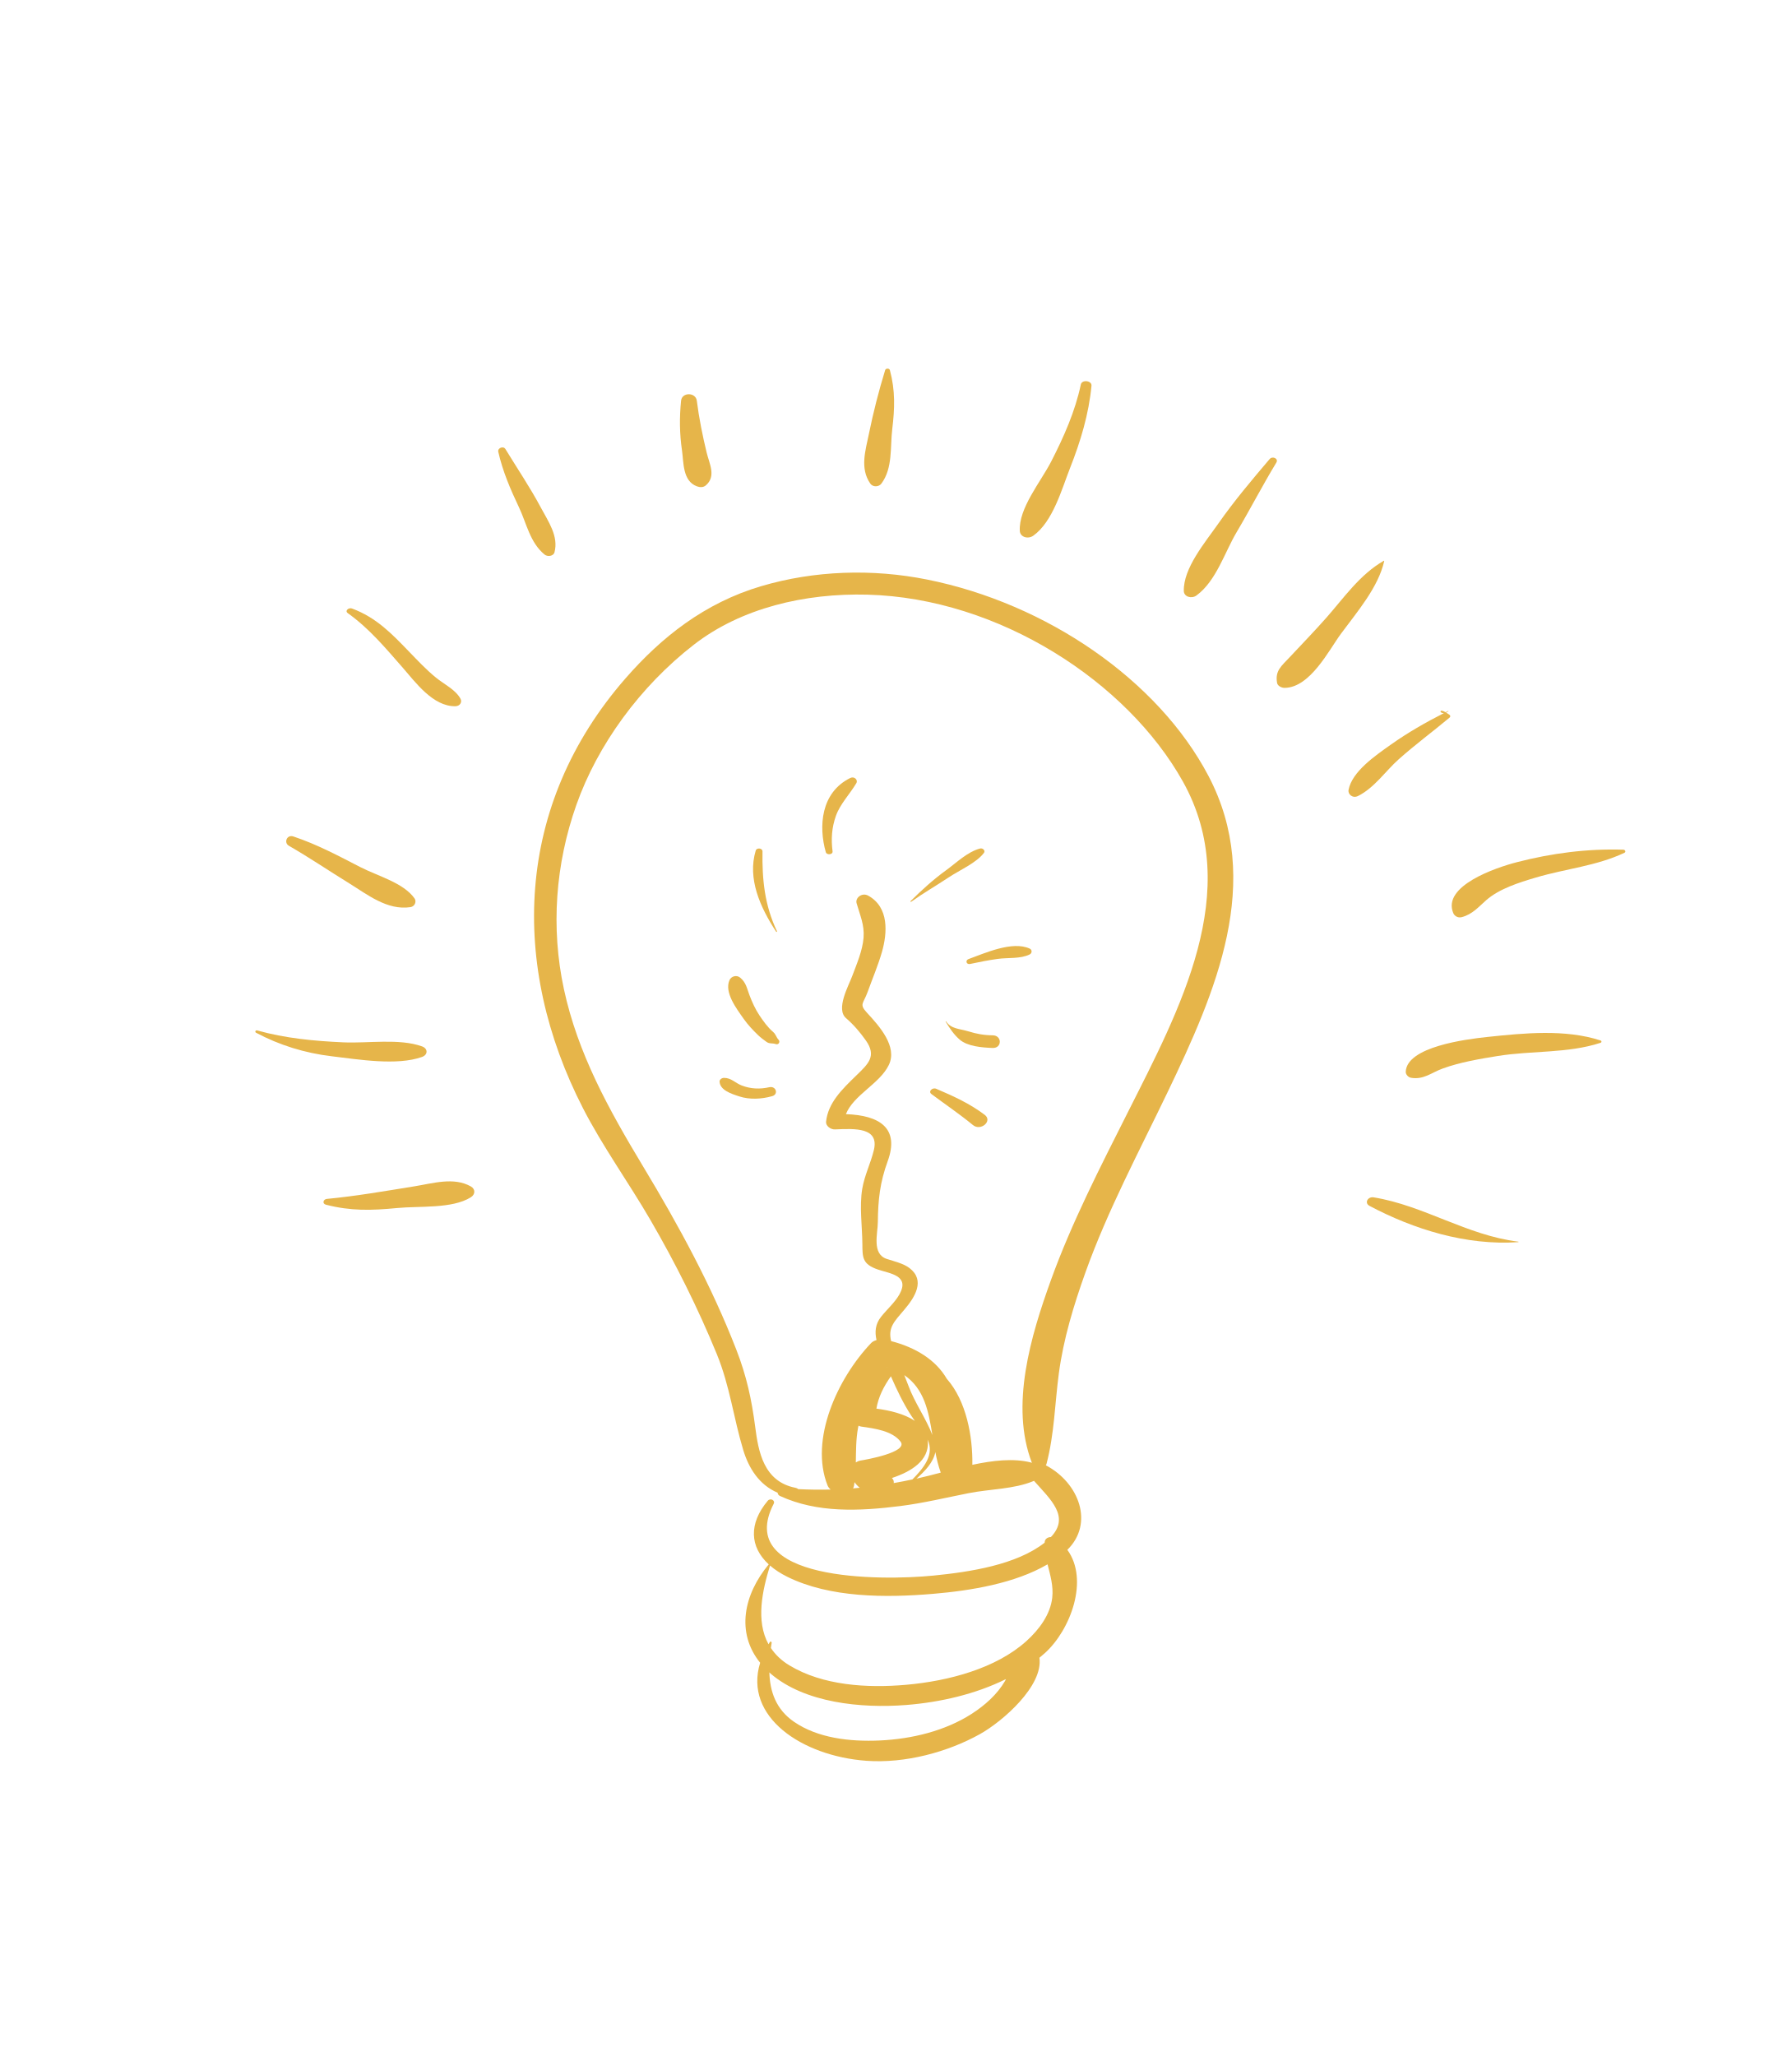
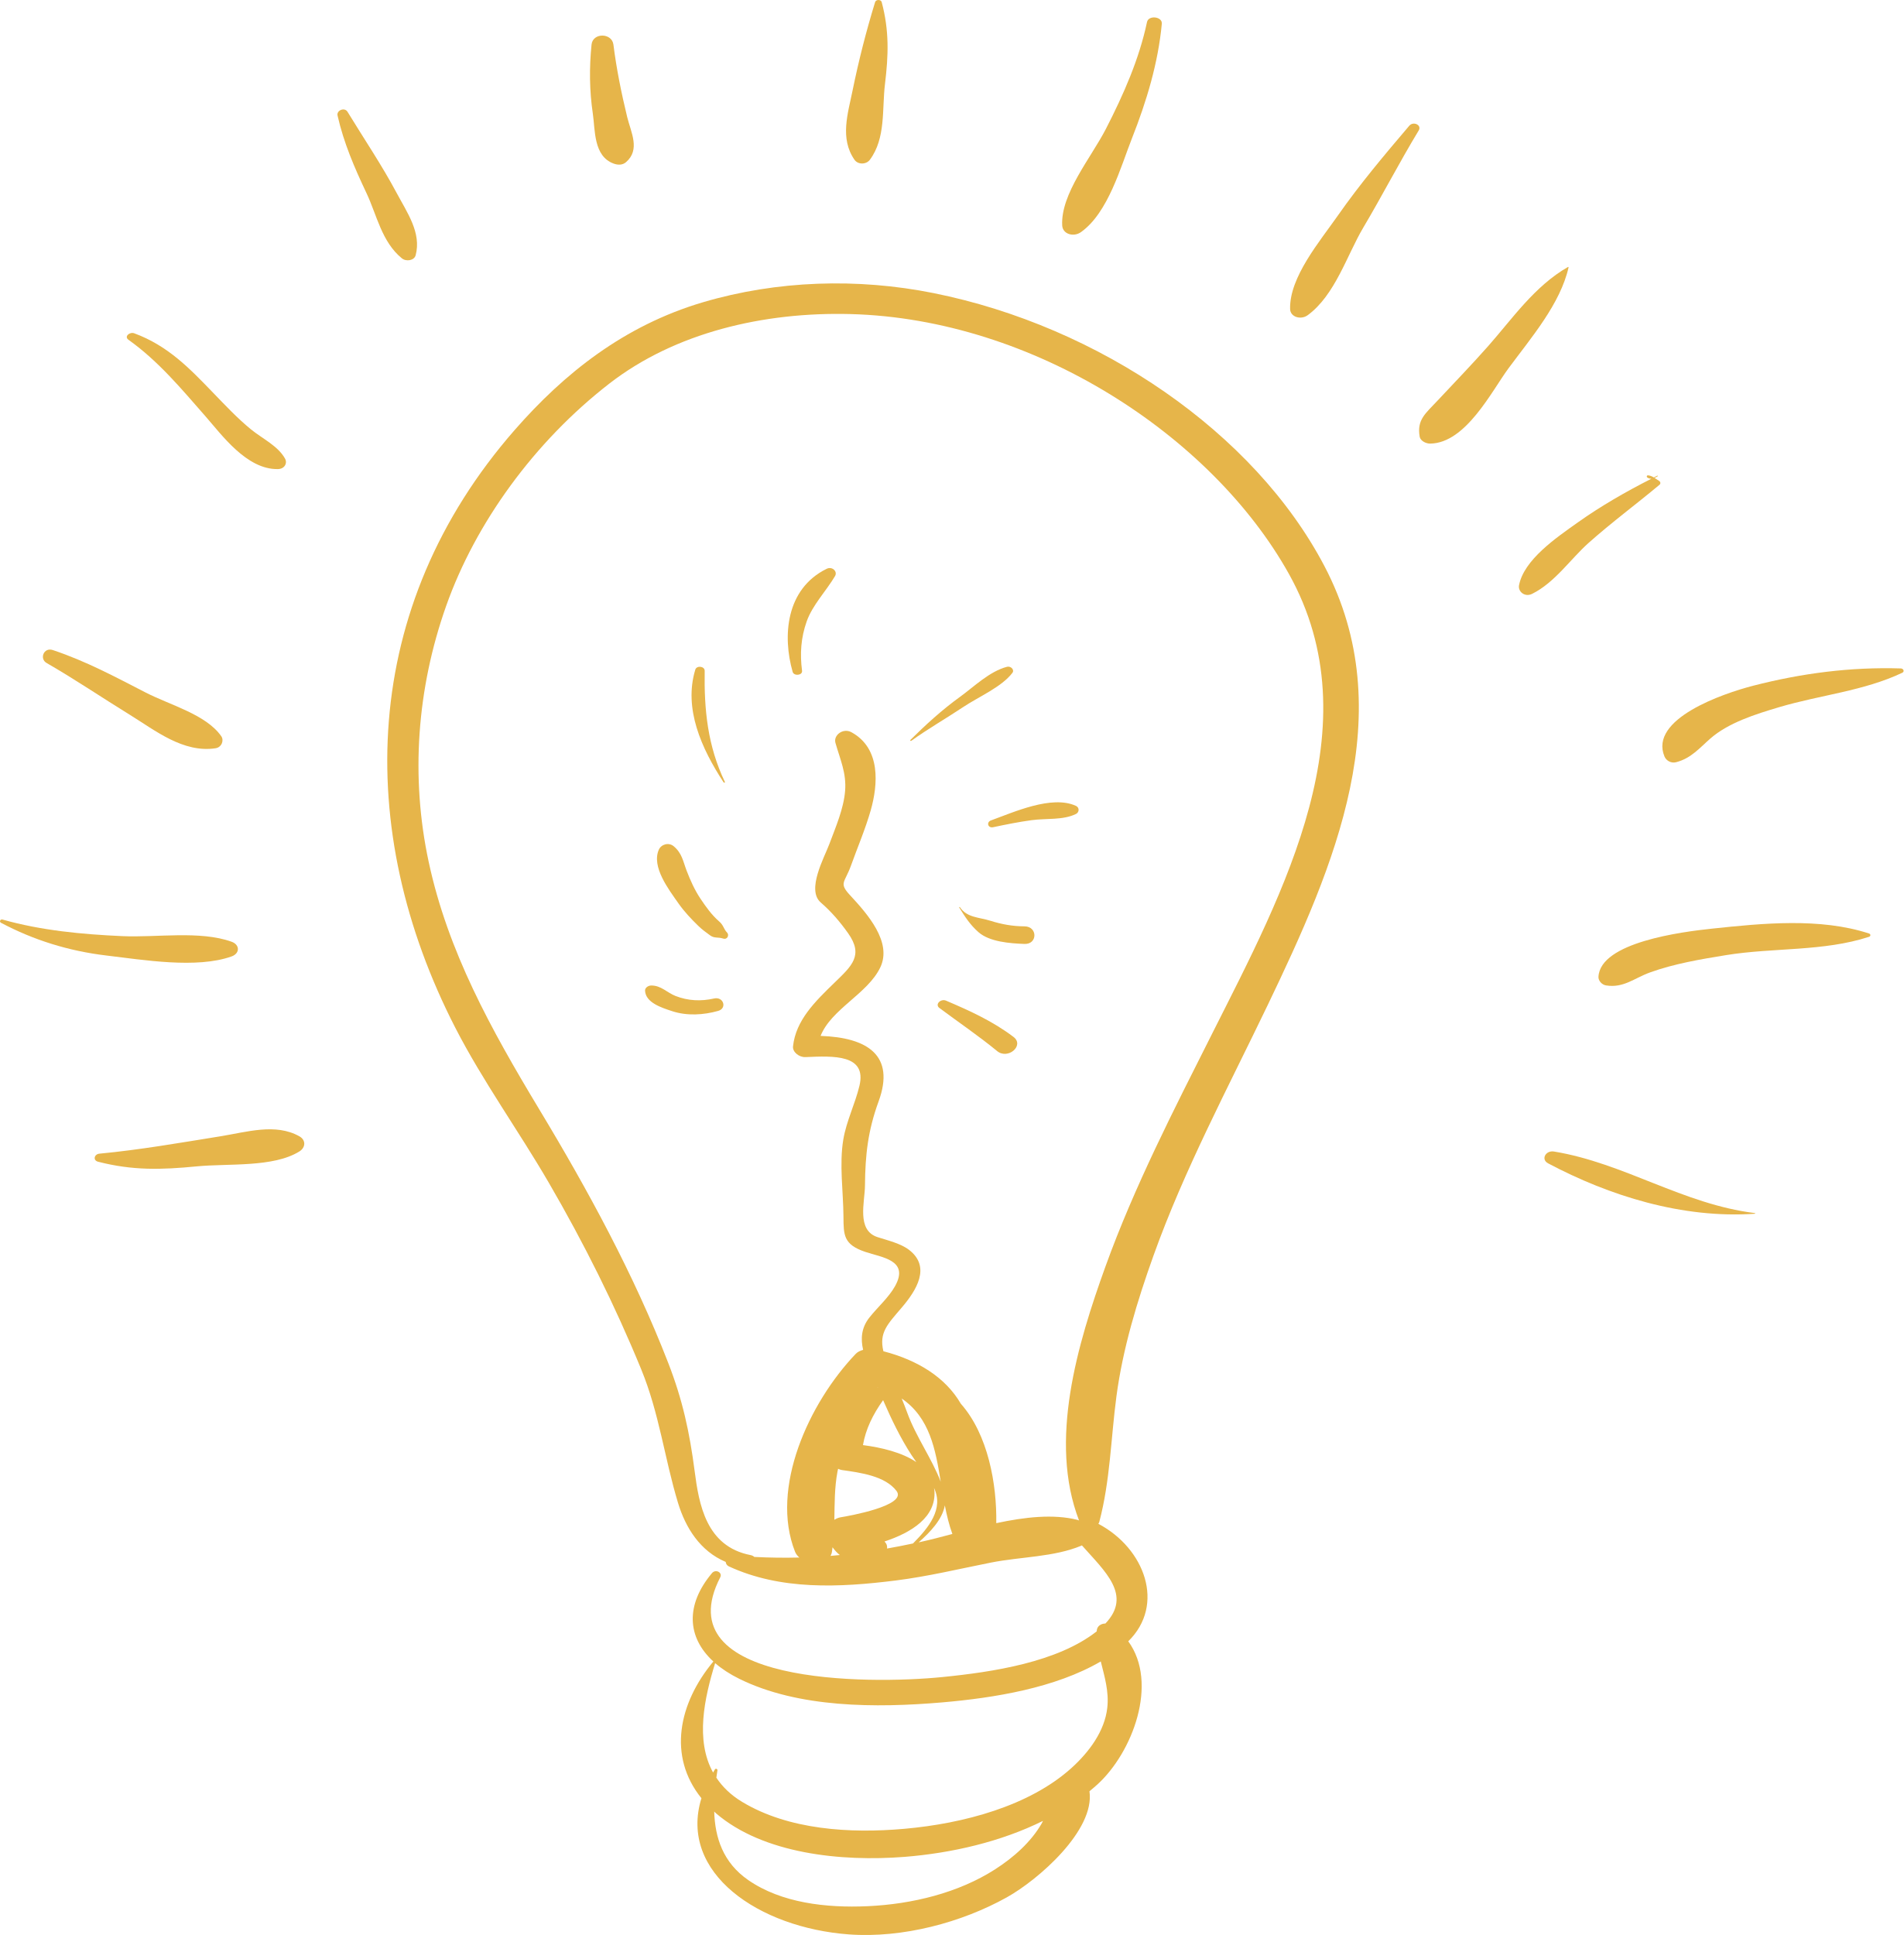
- <svg xmlns="http://www.w3.org/2000/svg" version="1.1" id="Camada_1" x="0px" y="0px" width="112.963px" height="129.629px" viewBox="0 0 112.963 129.629" enable-background="new 0 0 112.963 129.629" xml:space="preserve">
-   <g>
-     <path fill="#E6B54A" d="M58.459,36.541c-3.45-0.693-7.104-0.576-10.457,0.414c-3.591,1.061-6.308,3.236-8.548,5.797   c-7.018,8.027-7.31,18.129-2.697,27.12c1.239,2.414,2.874,4.677,4.244,7.035c1.597,2.746,3.003,5.566,4.191,8.461   c0.827,2.016,1.053,4.02,1.672,6.065c0.341,1.124,0.997,2.188,2.165,2.681c0.007,0.082,0.052,0.16,0.143,0.203   c2.352,1.086,5.005,0.962,7.58,0.639c1.46-0.184,2.884-0.529,4.319-0.813c1.359-0.268,2.848-0.245,4.1-0.767   c0.008-0.005,0.012-0.011,0.02-0.013c1.045,1.182,2.291,2.258,1.067,3.547c-0.2,0.001-0.384,0.117-0.393,0.332   c-0.001,0.008,0,0.015,0,0.021c-1.784,1.403-4.712,1.848-7.021,2.077c-3.324,0.333-12.578,0.355-10.063-4.528   c0.113-0.22-0.21-0.387-0.376-0.189c-1.208,1.441-1.137,2.908,0.063,4.009c-1.577,1.897-2.08,4.297-0.541,6.204   c-1.048,3.402,2.624,5.881,6.693,6.18c2.447,0.179,5.127-0.547,7.161-1.68c1.437-0.8,4.01-3.048,3.754-4.816   c0.119-0.099,0.238-0.197,0.352-0.301c1.604-1.453,2.791-4.607,1.408-6.503c1.692-1.657,0.756-4.215-1.356-5.331   c0.015-0.027,0.032-0.053,0.042-0.086c0.498-1.891,0.523-3.777,0.777-5.696c0.289-2.17,0.936-4.306,1.682-6.388   c1.393-3.891,3.378-7.609,5.182-11.367c3.027-6.309,6.072-13.266,2.57-19.928C73.011,42.865,65.973,38.048,58.459,36.541z    M63.361,105.993c-0.483,0.829-1.256,1.525-2.116,2.075c-1.655,1.06-3.744,1.576-5.785,1.668c-1.873,0.084-3.906-0.146-5.409-1.186   c-1.147-0.793-1.508-1.93-1.544-3.109c0.028,0.027,0.052,0.055,0.083,0.081c2.143,1.839,5.682,2.2,8.548,1.976   c2.156-0.171,4.382-0.688,6.289-1.634C63.405,105.908,63.386,105.951,63.361,105.993z M66.343,100.736   c-0.117,1.043-0.807,1.992-1.631,2.735c-1.912,1.72-4.888,2.515-7.574,2.753c-2.48,0.221-5.264,0.044-7.359-1.219   c-0.522-0.313-0.9-0.688-1.175-1.101c0.015-0.112,0.032-0.225,0.05-0.335c0.008-0.056-0.077-0.099-0.114-0.042   c-0.031,0.05-0.055,0.097-0.084,0.144c-0.815-1.474-0.393-3.383,0.093-4.965c0.3,0.26,0.663,0.498,1.089,0.709   c2.687,1.33,6.215,1.329,9.206,1.074c2.387-0.205,5.139-0.656,7.204-1.859C66.218,99.315,66.427,99.996,66.343,100.736z    M54.101,90.014c0.008-0.043,0.02-0.084,0.028-0.125c0.054,0.025,0.109,0.046,0.166,0.055c0.859,0.121,1.966,0.27,2.484,0.949   c0.507,0.666-2.189,1.141-2.53,1.195c-0.103,0.016-0.201,0.059-0.29,0.115C53.972,91.476,53.964,90.745,54.101,90.014z    M55.257,88.813c0.124-0.729,0.456-1.397,0.914-2.039c0.372,0.854,0.783,1.715,1.293,2.498c0.069,0.105,0.142,0.209,0.215,0.313   C57.027,89.144,56.094,88.922,55.257,88.813z M55.915,86.213c0.004-0.006,0.007-0.01,0.012-0.016   c0.002,0.006,0.004,0.01,0.007,0.016C55.927,86.213,55.921,86.213,55.915,86.213z M57.273,87.363   c-0.081-0.222-0.168-0.442-0.258-0.663c1.269,0.87,1.532,2.296,1.771,3.776C58.38,89.421,57.664,88.433,57.273,87.363z    M53.786,93.841c0.029-0.056,0.053-0.116,0.064-0.188c0.011-0.067,0.018-0.136,0.026-0.204c0.104,0.145,0.213,0.262,0.331,0.352   C54.066,93.814,53.926,93.83,53.786,93.841z M56.349,93.507c0.01-0.079-0.001-0.161-0.042-0.227   c-0.021-0.034-0.048-0.063-0.072-0.093c1.223-0.404,2.352-1.104,2.265-2.309c-0.003-0.041-0.013-0.08-0.019-0.12   c0.454,0.949-0.243,1.804-0.954,2.519C57.128,93.362,56.736,93.439,56.349,93.507z M57.786,93.225   c0.529-0.469,1.072-1.037,1.186-1.675c0.086,0.442,0.191,0.88,0.342,1.296c-0.5,0.133-0.981,0.26-1.425,0.357   C57.854,93.211,57.82,93.217,57.786,93.225z M71.121,70.105c-1.753,3.484-3.544,6.961-4.856,10.592   c-1.275,3.531-2.593,7.923-1.203,11.537c-0.023-0.008-0.043-0.021-0.068-0.027c-1.1-0.278-2.401-0.127-3.688,0.148   c0.029-1.765-0.37-4.021-1.609-5.42c-0.7-1.203-1.967-1.979-3.513-2.38c-0.202-0.849,0.182-1.217,0.833-1.982   c0.665-0.78,1.34-1.845,0.329-2.62c-0.378-0.29-0.964-0.427-1.43-0.577c-0.962-0.313-0.573-1.596-0.568-2.335   c0.012-1.396,0.133-2.494,0.62-3.827c0.761-2.084-0.501-2.895-2.634-2.968c0.488-1.223,2.137-1.913,2.708-3.105   c0.552-1.152-0.584-2.431-1.374-3.282c-0.516-0.559-0.238-0.556,0.043-1.335c0.301-0.838,0.652-1.655,0.896-2.506   c0.336-1.178,0.467-2.814-0.869-3.549c-0.382-0.212-0.829,0.132-0.73,0.48c0.217,0.764,0.503,1.365,0.439,2.177   c-0.066,0.819-0.43,1.649-0.72,2.426c-0.226,0.605-1.045,2.07-0.385,2.641c0.485,0.419,0.886,0.893,1.242,1.396   c0.71,1,0.166,1.482-0.605,2.229c-0.89,0.862-1.773,1.719-1.896,2.907c-0.025,0.253,0.276,0.495,0.563,0.483   c1.286-0.057,2.793-0.127,2.451,1.303c-0.198,0.826-0.592,1.599-0.732,2.438c-0.188,1.122-0.001,2.357,0.007,3.49   c0.007,0.844-0.005,1.27,0.989,1.607c0.753,0.256,2.014,0.368,1.351,1.557c-0.284,0.51-0.785,0.948-1.156,1.413   c-0.377,0.47-0.407,0.972-0.292,1.475c-0.131,0.038-0.253,0.094-0.338,0.185c-2.127,2.229-3.894,6.09-2.75,8.978   c0.04,0.099,0.109,0.187,0.194,0.261c-0.667,0.016-1.344,0.009-2.044-0.027c-0.041-0.038-0.091-0.068-0.167-0.083   c-2.027-0.392-2.345-2.317-2.541-3.821c-0.227-1.746-0.542-3.216-1.199-4.904c-1.546-3.982-3.62-7.804-5.865-11.525   c-2.188-3.634-4.126-7.135-5-11.192c-0.832-3.865-0.538-7.875,0.791-11.63c1.332-3.762,3.999-7.446,7.403-10.086   c2.983-2.313,6.997-3.259,10.95-3.154c8.291,0.22,16.377,5.506,19.883,11.783C78.433,56.168,74.347,63.698,71.121,70.105z" />
-     <path fill="#E6B54A" d="M48.503,68.548c-0.603,0.135-1.178,0.108-1.749-0.113c-0.391-0.153-0.655-0.479-1.106-0.476   c-0.146,0.002-0.287,0.109-0.279,0.239c0.032,0.537,0.731,0.764,1.244,0.93c0.662,0.216,1.412,0.17,2.072-0.016   C49.101,68.996,48.932,68.454,48.503,68.548z" />
-     <path fill="#E6B54A" d="M48.736,65.056c-0.345-0.298-0.602-0.664-0.846-1.026c-0.271-0.405-0.466-0.842-0.636-1.285   c-0.161-0.421-0.206-0.788-0.584-1.104c-0.233-0.193-0.568-0.086-0.675,0.153c-0.344,0.777,0.442,1.801,0.898,2.45   c0.257,0.365,0.572,0.7,0.901,1.018c0.162,0.157,0.348,0.293,0.535,0.428c0.188,0.137,0.358,0.063,0.583,0.139   c0.193,0.063,0.287-0.158,0.181-0.268C48.932,65.394,48.937,65.231,48.736,65.056z" />
-     <path fill="#E6B54A" d="M48.992,58.723c-0.788-1.648-0.944-3.279-0.917-5.044c0.002-0.21-0.365-0.253-0.427-0.05   c-0.534,1.766,0.279,3.575,1.287,5.114C48.953,58.769,49.006,58.75,48.992,58.723z" />
-     <path fill="#E6B54A" d="M53.608,49.052c-1.865,0.92-2.001,3.068-1.542,4.675c0.057,0.202,0.454,0.164,0.427-0.049   c-0.1-0.769-0.053-1.494,0.21-2.238c0.262-0.744,0.882-1.375,1.288-2.061C54.113,49.17,53.861,48.927,53.608,49.052z" />
-     <path fill="#E6B54A" d="M62.038,53.772c0.104-0.136-0.068-0.32-0.246-0.274c-0.799,0.21-1.505,0.911-2.135,1.366   c-0.813,0.587-1.553,1.264-2.248,1.952c-0.026,0.027,0.014,0.06,0.044,0.037c0.753-0.54,1.567-1.006,2.34-1.521   C60.495,54.862,61.55,54.417,62.038,53.772z" />
-     <path fill="#E6B54A" d="M64.921,59.808c-1.099-0.502-2.826,0.289-3.857,0.661c-0.214,0.077-0.142,0.359,0.1,0.308   c0.576-0.123,1.152-0.238,1.739-0.319c0.659-0.091,1.43,0.008,2.019-0.282C65.077,60.099,65.087,59.884,64.921,59.808z" />
-     <path fill="#E6B54A" d="M62.586,65.275c-0.548-0.003-1.036-0.093-1.548-0.254c-0.521-0.163-1.067-0.138-1.383-0.617   c-0.011-0.016-0.041-0.002-0.03,0.014c0.252,0.411,0.496,0.791,0.878,1.125c0.498,0.434,1.414,0.505,2.083,0.53   C63.186,66.096,63.188,65.277,62.586,65.275z" />
-     <path fill="#E6B54A" d="M59.029,68.647c-0.24-0.103-0.525,0.168-0.301,0.334c0.869,0.648,1.785,1.269,2.615,1.952   c0.493,0.407,1.254-0.254,0.746-0.64C61.159,69.588,60.135,69.119,59.029,68.647z" />
-     <path fill="#E6B54A" d="M29.682,74.801c-1.082-0.605-2.379-0.193-3.586,0.001c-1.816,0.292-3.649,0.614-5.487,0.788   c-0.235,0.022-0.306,0.303-0.058,0.366c1.568,0.402,2.858,0.367,4.477,0.21c1.428-0.139,3.473,0.058,4.654-0.676   C29.968,75.313,29.992,74.975,29.682,74.801z" />
-     <path fill="#E6B54A" d="M26.607,66.64c0.383-0.136,0.382-0.531,0-0.667c-1.438-0.515-3.396-0.184-4.952-0.254   c-1.842-0.082-3.683-0.256-5.441-0.752c-0.103-0.029-0.159,0.099-0.072,0.145c1.469,0.781,3.067,1.282,4.782,1.486   C22.601,66.796,25.022,67.206,26.607,66.64z" />
-     <path fill="#E6B54A" d="M18.211,53.323c1.297,0.747,2.53,1.584,3.8,2.366c1.122,0.691,2.403,1.729,3.869,1.505   c0.277-0.042,0.394-0.355,0.259-0.547c-0.698-0.991-2.309-1.405-3.431-1.982c-1.381-0.71-2.702-1.422-4.21-1.926   C18.084,52.6,17.88,53.132,18.211,53.323z" />
-     <path fill="#E6B54A" d="M25.401,42.107c0.76,0.864,1.889,2.446,3.309,2.42c0.297-0.005,0.443-0.264,0.321-0.479   c-0.325-0.577-1.013-0.893-1.544-1.323c-0.627-0.513-1.174-1.101-1.726-1.671c-1.05-1.086-2.029-2.119-3.57-2.689   c-0.207-0.076-0.47,0.146-0.264,0.293C23.291,39.629,24.343,40.902,25.401,42.107z" />
-     <path fill="#E6B54A" d="M34.96,34.823c0.268-1.016-0.381-1.925-0.866-2.832c-0.674-1.264-1.476-2.446-2.225-3.675   c-0.137-0.225-0.505-0.063-0.454,0.165c0.281,1.243,0.762,2.356,1.315,3.526c0.466,0.984,0.686,2.207,1.606,2.958   C34.532,35.123,34.897,35.065,34.96,34.823z" />
-     <path fill="#E6B54A" d="M43.94,30.663c0.195,0.072,0.403,0.077,0.564-0.062c0.66-0.569,0.225-1.352,0.055-2.047   c-0.263-1.082-0.487-2.188-0.625-3.287c-0.068-0.543-0.939-0.552-0.993,0c-0.106,1.062-0.097,2.08,0.059,3.137   C43.109,29.136,43.025,30.326,43.94,30.663z" />
-     <path fill="#E6B54A" d="M55.57,30.492c0.73-0.979,0.548-2.301,0.685-3.426c0.16-1.323,0.199-2.426-0.148-3.729   c-0.034-0.129-0.261-0.125-0.299,0c-0.41,1.338-0.743,2.646-1.022,4.009c-0.216,1.058-0.585,2.177,0.087,3.146   C55.033,30.722,55.408,30.71,55.57,30.492z" />
-     <path fill="#E6B54A" d="M65.147,33.776c1.24-0.879,1.809-2.974,2.316-4.258c0.667-1.688,1.188-3.419,1.355-5.198   c0.03-0.329-0.603-0.403-0.672-0.078c-0.358,1.689-1.062,3.282-1.866,4.85c-0.664,1.292-2.06,2.949-1.982,4.382   C64.319,33.866,64.813,34.011,65.147,33.776z" />
-     <path fill="#E6B54A" d="M80.046,28.948c-1.123,1.319-2.244,2.65-3.224,4.052c-0.846,1.209-2.218,2.82-2.183,4.264   c0.009,0.366,0.49,0.504,0.795,0.282c1.246-0.909,1.785-2.729,2.525-3.976c0.865-1.458,1.634-2.955,2.515-4.407   C80.626,28.916,80.232,28.729,80.046,28.948z" />
-     <path fill="#E6B54A" d="M87.248,35.356c-1.513,0.866-2.532,2.355-3.61,3.577c-0.74,0.838-1.522,1.647-2.291,2.468   c-0.564,0.606-0.963,0.878-0.828,1.657c0.03,0.182,0.278,0.316,0.479,0.312c1.62-0.022,2.799-2.401,3.556-3.423   c1.03-1.392,2.347-2.919,2.721-4.574C87.275,35.361,87.262,35.348,87.248,35.356z" />
-     <path fill="#E6B54A" d="M88.188,47.872c1.025-0.914,2.156-1.75,3.213-2.634c0.066-0.057,0.042-0.139-0.026-0.181   c-0.058-0.035-0.126-0.085-0.2-0.13c0.048-0.021,0.094-0.047,0.141-0.075c0.02-0.011,0.002-0.036-0.018-0.025   c-0.052,0.025-0.102,0.052-0.153,0.079c-0.084-0.049-0.174-0.09-0.263-0.095c-0.067-0.004-0.076,0.071-0.031,0.1   c0.064,0.041,0.127,0.055,0.186,0.051c-1.163,0.591-2.29,1.237-3.345,1.986c-0.991,0.702-2.444,1.698-2.665,2.849   c-0.056,0.288,0.262,0.555,0.593,0.391C86.654,49.675,87.362,48.607,88.188,47.872z" />
-     <path fill="#E6B54A" d="M102.354,53.572c-2.287-0.071-4.507,0.22-6.7,0.784c-1.391,0.358-4.733,1.51-4.028,3.21   c0.077,0.187,0.296,0.323,0.534,0.26c0.678-0.177,1.067-0.653,1.549-1.074c0.821-0.717,2.046-1.104,3.127-1.424   c1.864-0.553,3.833-0.731,5.58-1.559C102.528,53.717,102.474,53.577,102.354,53.572z" />
-     <path fill="#E6B54A" d="M100.905,65.598c-2.222-0.723-4.821-0.463-7.131-0.218c-1.354,0.144-5.068,0.615-5.143,2.188   c-0.008,0.166,0.146,0.354,0.342,0.387c0.797,0.129,1.277-0.328,1.995-0.588c1.09-0.395,2.312-0.602,3.469-0.789   c2.147-0.345,4.407-0.155,6.468-0.827C100.993,65.722,100.993,65.626,100.905,65.598z" />
-     <path fill="#E6B54A" d="M86.61,75.492c-0.373-0.06-0.604,0.355-0.264,0.537c2.778,1.473,6.088,2.514,9.379,2.287   c0.019,0,0.025-0.026,0.004-0.03C92.464,77.883,89.797,76.014,86.61,75.492z" />
+ <svg xmlns="http://www.w3.org/2000/svg" version="1.1" id="Camada_1" x="0px" y="0px" width="86.378" height="87.801" viewBox="0 0 86.378 87.801" enable-background="new 0 0 112.963 129.629" xml:space="preserve">
+   <defs id="defs53" />
+   <g id="g48" transform="translate(-16.09907,-23.24174)">
+     <path d="m 58.459,36.541 c -3.45,-0.693 -7.104,-0.576 -10.457,0.414 -3.591,1.061 -6.308,3.236 -8.548,5.797 -7.018,8.027 -7.31,18.129 -2.697,27.12 1.239,2.414 2.874,4.677 4.244,7.035 1.597,2.746 3.003,5.566 4.191,8.461 0.827,2.016 1.053,4.02 1.672,6.065 0.341,1.124 0.997,2.188 2.165,2.681 0.007,0.082 0.052,0.16 0.143,0.203 2.352,1.086 5.005,0.962 7.58,0.639 1.46,-0.184 2.884,-0.529 4.319,-0.813 1.359,-0.268 2.848,-0.245 4.1,-0.767 0.008,-0.005 0.012,-0.011 0.02,-0.013 1.045,1.182 2.291,2.258 1.067,3.547 -0.2,0.001 -0.384,0.117 -0.393,0.332 -10e-4,0.008 0,0.015 0,0.021 -1.784,1.403 -4.712,1.848 -7.021,2.077 -3.324,0.333 -12.578,0.355 -10.063,-4.528 0.113,-0.22 -0.21,-0.387 -0.376,-0.189 -1.208,1.441 -1.137,2.908 0.063,4.009 -1.577,1.897 -2.08,4.297 -0.541,6.204 -1.048,3.402 2.624,5.881 6.693,6.18 2.447,0.179 5.127,-0.547 7.161,-1.68 1.437,-0.8 4.01,-3.048 3.754,-4.816 0.119,-0.099 0.238,-0.197 0.352,-0.301 1.604,-1.453 2.791,-4.607 1.408,-6.503 1.692,-1.657 0.756,-4.215 -1.356,-5.331 0.015,-0.027 0.032,-0.053 0.042,-0.086 0.498,-1.891 0.523,-3.777 0.777,-5.696 0.289,-2.17 0.936,-4.306 1.682,-6.388 1.393,-3.891 3.378,-7.609 5.182,-11.367 3.027,-6.309 6.072,-13.266 2.57,-19.928 C 73.011,42.865 65.973,38.048 58.459,36.541 Z m 4.902,69.452 c -0.483,0.829 -1.256,1.525 -2.116,2.075 -1.655,1.06 -3.744,1.576 -5.785,1.668 -1.873,0.084 -3.906,-0.146 -5.409,-1.186 -1.147,-0.793 -1.508,-1.93 -1.544,-3.109 0.028,0.027 0.052,0.055 0.083,0.081 2.143,1.839 5.682,2.2 8.548,1.976 2.156,-0.171 4.382,-0.688 6.289,-1.634 -0.022,0.044 -0.041,0.087 -0.066,0.129 z m 2.982,-5.257 c -0.117,1.043 -0.807,1.992 -1.631,2.735 -1.912,1.72 -4.888,2.515 -7.574,2.753 -2.48,0.221 -5.264,0.044 -7.359,-1.219 -0.522,-0.313 -0.9,-0.688 -1.175,-1.101 0.015,-0.112 0.032,-0.225 0.05,-0.335 0.008,-0.056 -0.077,-0.099 -0.114,-0.042 -0.031,0.05 -0.055,0.097 -0.084,0.144 -0.815,-1.474 -0.393,-3.383 0.093,-4.965 0.3,0.26 0.663,0.498 1.089,0.709 2.687,1.33 6.215,1.329 9.206,1.074 2.387,-0.205 5.139,-0.656 7.204,-1.859 0.17,0.685 0.379,1.366 0.295,2.106 z M 54.101,90.014 c 0.008,-0.043 0.02,-0.084 0.028,-0.125 0.054,0.025 0.109,0.046 0.166,0.055 0.859,0.121 1.966,0.27 2.484,0.949 0.507,0.666 -2.189,1.141 -2.53,1.195 -0.103,0.016 -0.201,0.059 -0.29,0.115 0.013,-0.727 0.005,-1.458 0.142,-2.189 z m 1.156,-1.201 c 0.124,-0.729 0.456,-1.397 0.914,-2.039 0.372,0.854 0.783,1.715 1.293,2.498 0.069,0.105 0.142,0.209 0.215,0.313 -0.652,-0.441 -1.585,-0.663 -2.422,-0.772 z m 0.658,-2.6 c 0.004,-0.006 0.007,-0.01 0.012,-0.016 0.002,0.006 0.004,0.01 0.007,0.016 -0.007,0 -0.013,0 -0.019,0 z m 1.358,1.15 c -0.081,-0.222 -0.168,-0.442 -0.258,-0.663 1.269,0.87 1.532,2.296 1.771,3.776 -0.406,-1.055 -1.122,-2.043 -1.513,-3.113 z m -3.487,6.478 c 0.029,-0.056 0.053,-0.116 0.064,-0.188 0.011,-0.067 0.018,-0.136 0.026,-0.204 0.104,0.145 0.213,0.262 0.331,0.352 -0.141,0.013 -0.281,0.029 -0.421,0.04 z m 2.563,-0.334 c 0.01,-0.079 -10e-4,-0.161 -0.042,-0.227 -0.021,-0.034 -0.048,-0.063 -0.072,-0.093 1.223,-0.404 2.352,-1.104 2.265,-2.309 -0.003,-0.041 -0.013,-0.08 -0.019,-0.12 0.454,0.949 -0.243,1.804 -0.954,2.519 -0.399,0.085 -0.791,0.162 -1.178,0.23 z m 1.437,-0.282 c 0.529,-0.469 1.072,-1.037 1.186,-1.675 0.086,0.442 0.191,0.88 0.342,1.296 -0.5,0.133 -0.981,0.26 -1.425,0.357 -0.035,0.008 -0.069,0.014 -0.103,0.022 z m 13.335,-23.12 c -1.753,3.484 -3.544,6.961 -4.856,10.592 -1.275,3.531 -2.593,7.923 -1.203,11.537 -0.023,-0.008 -0.043,-0.021 -0.068,-0.027 -1.1,-0.278 -2.401,-0.127 -3.688,0.148 0.029,-1.765 -0.37,-4.021 -1.609,-5.42 -0.7,-1.203 -1.967,-1.979 -3.513,-2.38 -0.202,-0.849 0.182,-1.217 0.833,-1.982 0.665,-0.78 1.34,-1.845 0.329,-2.62 -0.378,-0.29 -0.964,-0.427 -1.43,-0.577 -0.962,-0.313 -0.573,-1.596 -0.568,-2.335 0.012,-1.396 0.133,-2.494 0.62,-3.827 0.761,-2.084 -0.501,-2.895 -2.634,-2.968 0.488,-1.223 2.137,-1.913 2.708,-3.105 0.552,-1.152 -0.584,-2.431 -1.374,-3.282 -0.516,-0.559 -0.238,-0.556 0.043,-1.335 0.301,-0.838 0.652,-1.655 0.896,-2.506 0.336,-1.178 0.467,-2.814 -0.869,-3.549 -0.382,-0.212 -0.829,0.132 -0.73,0.48 0.217,0.764 0.503,1.365 0.439,2.177 -0.066,0.819 -0.43,1.649 -0.72,2.426 -0.226,0.605 -1.045,2.07 -0.385,2.641 0.485,0.419 0.886,0.893 1.242,1.396 0.71,1 0.166,1.482 -0.605,2.229 -0.89,0.862 -1.773,1.719 -1.896,2.907 -0.025,0.253 0.276,0.495 0.563,0.483 1.286,-0.057 2.793,-0.127 2.451,1.303 -0.198,0.826 -0.592,1.599 -0.732,2.438 -0.188,1.122 -0.001,2.357 0.007,3.49 0.007,0.844 -0.005,1.27 0.989,1.607 0.753,0.256 2.014,0.368 1.351,1.557 -0.284,0.51 -0.785,0.948 -1.156,1.413 -0.377,0.47 -0.407,0.972 -0.292,1.475 -0.131,0.038 -0.253,0.094 -0.338,0.185 -2.127,2.229 -3.894,6.09 -2.75,8.978 0.04,0.099 0.109,0.187 0.194,0.261 -0.667,0.016 -1.344,0.009 -2.044,-0.027 -0.041,-0.038 -0.091,-0.068 -0.167,-0.083 -2.027,-0.392 -2.345,-2.317 -2.541,-3.821 -0.227,-1.746 -0.542,-3.216 -1.199,-4.904 -1.546,-3.982 -3.62,-7.804 -5.865,-11.525 -2.188,-3.634 -4.126,-7.135 -5,-11.192 -0.832,-3.865 -0.538,-7.875 0.791,-11.63 1.332,-3.762 3.999,-7.446 7.403,-10.086 2.983,-2.313 6.997,-3.259 10.95,-3.154 8.291,0.22 16.377,5.506 19.883,11.783 3.852,6.892 -0.234,14.422 -3.46,20.829 z" id="path2" style="fill:#e6b54a" />
+     <path d="m 48.503,68.548 c -0.603,0.135 -1.178,0.108 -1.749,-0.113 -0.391,-0.153 -0.655,-0.479 -1.106,-0.476 -0.146,0.002 -0.287,0.109 -0.279,0.239 0.032,0.537 0.731,0.764 1.244,0.93 0.662,0.216 1.412,0.17 2.072,-0.016 0.416,-0.116 0.247,-0.658 -0.182,-0.564 z" id="path4" style="fill:#e6b54a" />
+     <path d="M 48.736,65.056 C 48.391,64.758 48.134,64.392 47.89,64.03 47.619,63.625 47.424,63.188 47.254,62.745 47.093,62.324 47.048,61.957 46.67,61.641 c -0.233,-0.193 -0.568,-0.086 -0.675,0.153 -0.344,0.777 0.442,1.801 0.898,2.45 0.257,0.365 0.572,0.7 0.901,1.018 0.162,0.157 0.348,0.293 0.535,0.428 0.188,0.137 0.358,0.063 0.583,0.139 0.193,0.063 0.287,-0.158 0.181,-0.268 -0.161,-0.167 -0.156,-0.33 -0.357,-0.505 z" id="path6" style="fill:#e6b54a" />
+     <path d="m 48.992,58.723 c -0.788,-1.648 -0.944,-3.279 -0.917,-5.044 0.002,-0.21 -0.365,-0.253 -0.427,-0.05 -0.534,1.766 0.279,3.575 1.287,5.114 0.018,0.026 0.071,0.007 0.057,-0.02 z" id="path8" style="fill:#e6b54a" />
+     <path d="m 53.608,49.052 c -1.865,0.92 -2.001,3.068 -1.542,4.675 0.057,0.202 0.454,0.164 0.427,-0.049 -0.1,-0.769 -0.053,-1.494 0.21,-2.238 0.262,-0.744 0.882,-1.375 1.288,-2.061 0.122,-0.209 -0.13,-0.452 -0.383,-0.327 z" id="path10" style="fill:#e6b54a" />
+     <path d="m 62.038,53.772 c 0.104,-0.136 -0.068,-0.32 -0.246,-0.274 -0.799,0.21 -1.505,0.911 -2.135,1.366 -0.813,0.587 -1.553,1.264 -2.248,1.952 -0.026,0.027 0.014,0.06 0.044,0.037 0.753,-0.54 1.567,-1.006 2.34,-1.521 0.702,-0.47 1.757,-0.915 2.245,-1.56 z" id="path12" style="fill:#e6b54a" />
+     <path d="m 64.921,59.808 c -1.099,-0.502 -2.826,0.289 -3.857,0.661 -0.214,0.077 -0.142,0.359 0.1,0.308 0.576,-0.123 1.152,-0.238 1.739,-0.319 0.659,-0.091 1.43,0.008 2.019,-0.282 0.155,-0.077 0.165,-0.292 -10e-4,-0.368 z" id="path14" style="fill:#e6b54a" />
+     <path d="m 62.586,65.275 c -0.548,-0.003 -1.036,-0.093 -1.548,-0.254 -0.521,-0.163 -1.067,-0.138 -1.383,-0.617 -0.011,-0.016 -0.041,-0.002 -0.03,0.014 0.252,0.411 0.496,0.791 0.878,1.125 0.498,0.434 1.414,0.505 2.083,0.53 0.6,0.023 0.602,-0.796 0,-0.798 z" id="path16" style="fill:#e6b54a" />
+     <path d="m 59.029,68.647 c -0.24,-0.103 -0.525,0.168 -0.301,0.334 0.869,0.648 1.785,1.269 2.615,1.952 0.493,0.407 1.254,-0.254 0.746,-0.64 -0.93,-0.705 -1.954,-1.174 -3.06,-1.646 z" id="path18" style="fill:#e6b54a" />
+     <path d="m 29.682,74.801 c -1.082,-0.605 -2.379,-0.193 -3.586,0.001 -1.816,0.292 -3.649,0.614 -5.487,0.788 -0.235,0.022 -0.306,0.303 -0.058,0.366 1.568,0.402 2.858,0.367 4.477,0.21 1.428,-0.139 3.473,0.058 4.654,-0.676 0.286,-0.177 0.31,-0.515 0,-0.689 z" id="path20" style="fill:#e6b54a" />
+     <path d="m 26.607,66.64 c 0.383,-0.136 0.382,-0.531 0,-0.667 -1.438,-0.515 -3.396,-0.184 -4.952,-0.254 -1.842,-0.082 -3.683,-0.256 -5.441,-0.752 -0.103,-0.029 -0.159,0.099 -0.072,0.145 1.469,0.781 3.067,1.282 4.782,1.486 1.677,0.198 4.098,0.608 5.683,0.042 z" id="path22" style="fill:#e6b54a" />
+     <path d="m 18.211,53.323 c 1.297,0.747 2.53,1.584 3.8,2.366 1.122,0.691 2.403,1.729 3.869,1.505 0.277,-0.042 0.394,-0.355 0.259,-0.547 -0.698,-0.991 -2.309,-1.405 -3.431,-1.982 -1.381,-0.71 -2.702,-1.422 -4.21,-1.926 -0.414,-0.139 -0.618,0.393 -0.287,0.584 z" id="path24" style="fill:#e6b54a" />
+     <path d="m 25.401,42.107 c 0.76,0.864 1.889,2.446 3.309,2.42 0.297,-0.005 0.443,-0.264 0.321,-0.479 -0.325,-0.577 -1.013,-0.893 -1.544,-1.323 -0.627,-0.513 -1.174,-1.101 -1.726,-1.671 -1.05,-1.086 -2.029,-2.119 -3.57,-2.689 -0.207,-0.076 -0.47,0.146 -0.264,0.293 1.364,0.971 2.416,2.244 3.474,3.449 z" id="path26" style="fill:#e6b54a" />
+     <path d="m 34.96,34.823 c 0.268,-1.016 -0.381,-1.925 -0.866,-2.832 -0.674,-1.264 -1.476,-2.446 -2.225,-3.675 -0.137,-0.225 -0.505,-0.063 -0.454,0.165 0.281,1.243 0.762,2.356 1.315,3.526 0.466,0.984 0.686,2.207 1.606,2.958 0.196,0.158 0.561,0.1 0.624,-0.142 z" id="path28" style="fill:#e6b54a" />
+     <path d="m 43.94,30.663 c 0.195,0.072 0.403,0.077 0.564,-0.062 0.66,-0.569 0.225,-1.352 0.055,-2.047 -0.263,-1.082 -0.487,-2.188 -0.625,-3.287 -0.068,-0.543 -0.939,-0.552 -0.993,0 -0.106,1.062 -0.097,2.08 0.059,3.137 0.109,0.732 0.025,1.922 0.94,2.259 z" id="path30" style="fill:#e6b54a" />
+     <path d="m 55.57,30.492 c 0.73,-0.979 0.548,-2.301 0.685,-3.426 0.16,-1.323 0.199,-2.426 -0.148,-3.729 -0.034,-0.129 -0.261,-0.125 -0.299,0 -0.41,1.338 -0.743,2.646 -1.022,4.009 -0.216,1.058 -0.585,2.177 0.087,3.146 0.16,0.23 0.535,0.218 0.697,0 z" id="path32" style="fill:#e6b54a" />
+     <path d="m 65.147,33.776 c 1.24,-0.879 1.809,-2.974 2.316,-4.258 0.667,-1.688 1.188,-3.419 1.355,-5.198 0.03,-0.329 -0.603,-0.403 -0.672,-0.078 -0.358,1.689 -1.062,3.282 -1.866,4.85 -0.664,1.292 -2.06,2.949 -1.982,4.382 0.021,0.392 0.515,0.537 0.849,0.302 z" id="path34" style="fill:#e6b54a" />
+     <path d="m 80.046,28.948 c -1.123,1.319 -2.244,2.65 -3.224,4.052 -0.846,1.209 -2.218,2.82 -2.183,4.264 0.009,0.366 0.49,0.504 0.795,0.282 1.246,-0.909 1.785,-2.729 2.525,-3.976 0.865,-1.458 1.634,-2.955 2.515,-4.407 0.152,-0.247 -0.242,-0.434 -0.428,-0.215 z" id="path36" style="fill:#e6b54a" />
+     <path d="m 87.248,35.356 c -1.513,0.866 -2.532,2.355 -3.61,3.577 -0.74,0.838 -1.522,1.647 -2.291,2.468 -0.564,0.606 -0.963,0.878 -0.828,1.657 0.03,0.182 0.278,0.316 0.479,0.312 1.62,-0.022 2.799,-2.401 3.556,-3.423 1.03,-1.392 2.347,-2.919 2.721,-4.574 0,-0.012 -0.013,-0.025 -0.027,-0.017 z" id="path38" style="fill:#e6b54a" />
+     <path d="m 88.188,47.872 c 1.025,-0.914 2.156,-1.75 3.213,-2.634 0.066,-0.057 0.042,-0.139 -0.026,-0.181 -0.058,-0.035 -0.126,-0.085 -0.2,-0.13 0.048,-0.021 0.094,-0.047 0.141,-0.075 0.02,-0.011 0.002,-0.036 -0.018,-0.025 -0.052,0.025 -0.102,0.052 -0.153,0.079 -0.084,-0.049 -0.174,-0.09 -0.263,-0.095 -0.067,-0.004 -0.076,0.071 -0.031,0.1 0.064,0.041 0.127,0.055 0.186,0.051 -1.163,0.591 -2.29,1.237 -3.345,1.986 -0.991,0.702 -2.444,1.698 -2.665,2.849 -0.056,0.288 0.262,0.555 0.593,0.391 1.034,-0.513 1.742,-1.581 2.568,-2.316 z" id="path40" style="fill:#e6b54a" />
+     <path d="m 102.354,53.572 c -2.287,-0.071 -4.507,0.22 -6.7,0.784 -1.391,0.358 -4.733,1.51 -4.028,3.21 0.077,0.187 0.296,0.323 0.534,0.26 0.678,-0.177 1.067,-0.653 1.549,-1.074 0.821,-0.717 2.046,-1.104 3.127,-1.424 1.864,-0.553 3.833,-0.731 5.58,-1.559 0.112,-0.052 0.058,-0.192 -0.062,-0.197 z" id="path42" style="fill:#e6b54a" />
+     <path d="m 100.905,65.598 c -2.222,-0.723 -4.821,-0.463 -7.131,-0.218 -1.354,0.144 -5.068,0.615 -5.143,2.188 -0.008,0.166 0.146,0.354 0.342,0.387 0.797,0.129 1.277,-0.328 1.995,-0.588 1.09,-0.395 2.312,-0.602 3.469,-0.789 2.147,-0.345 4.407,-0.155 6.468,-0.827 0.088,-0.029 0.088,-0.125 0,-0.153 z" id="path44" style="fill:#e6b54a" />
+     <path d="m 86.61,75.492 c -0.373,-0.06 -0.604,0.355 -0.264,0.537 2.778,1.473 6.088,2.514 9.379,2.287 0.019,0 0.025,-0.026 0.004,-0.03 -3.265,-0.403 -5.932,-2.272 -9.119,-2.794 z" id="path46" style="fill:#e6b54a" />
  </g>
</svg>
